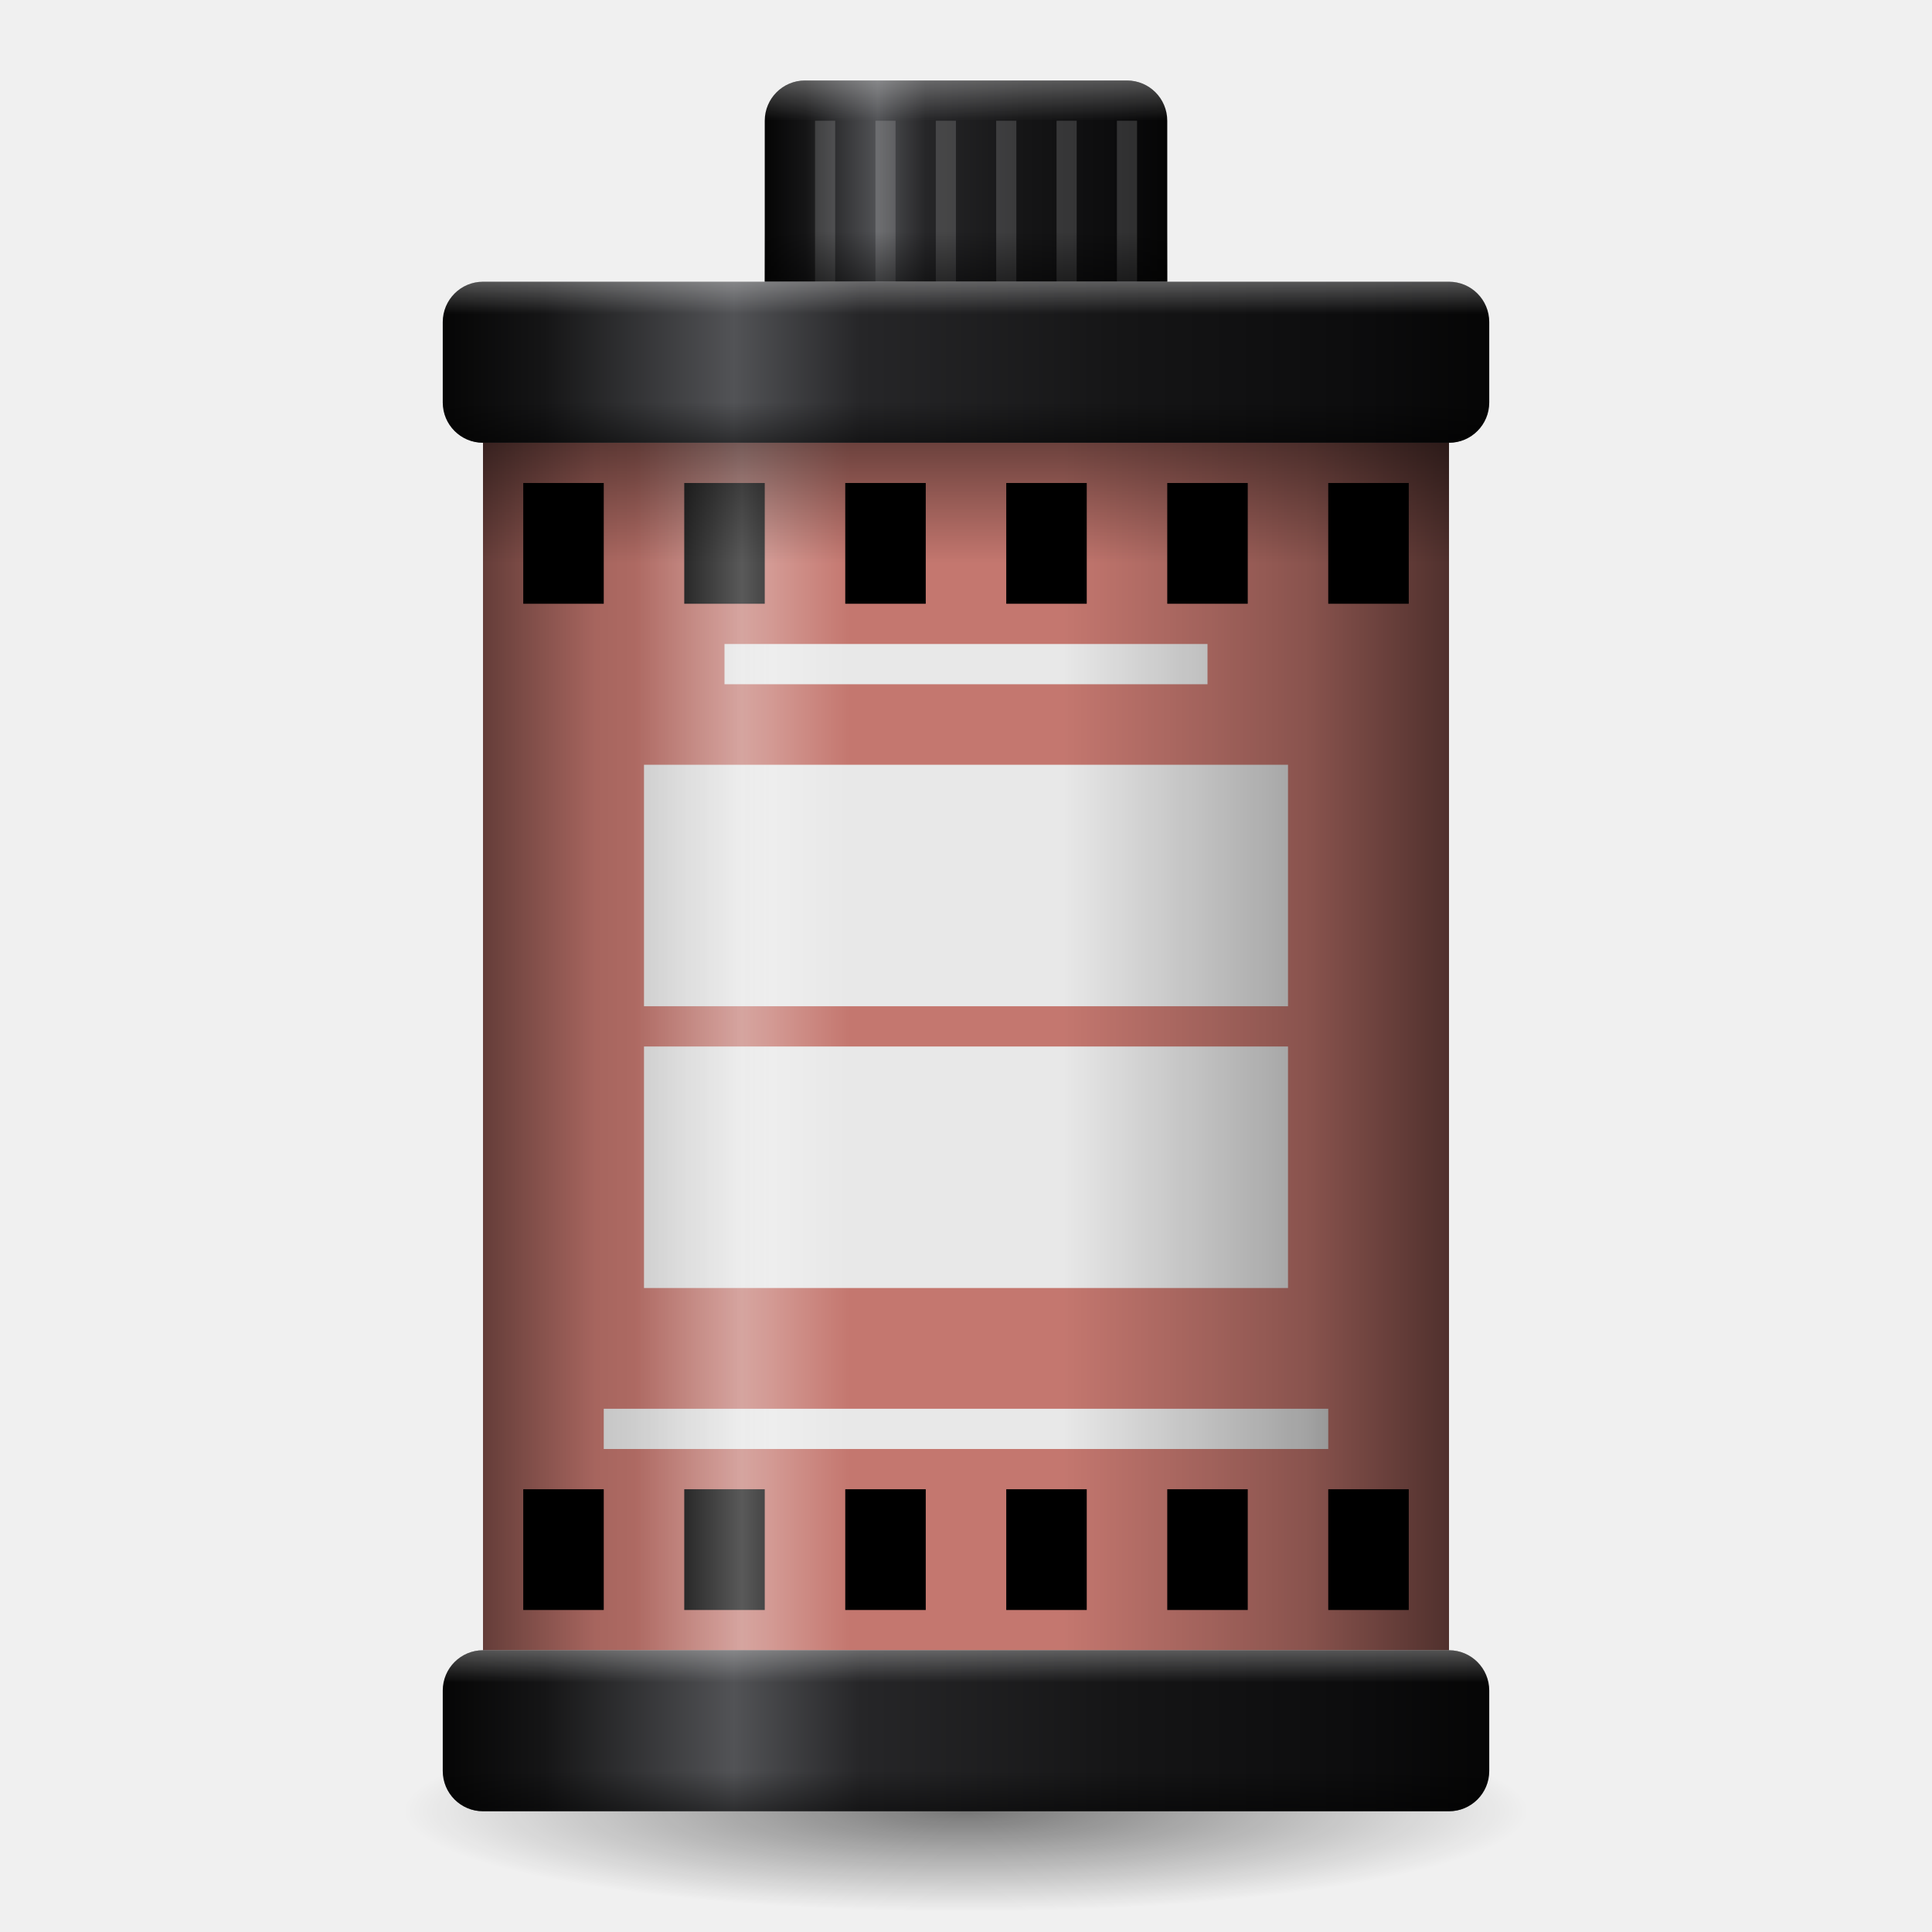
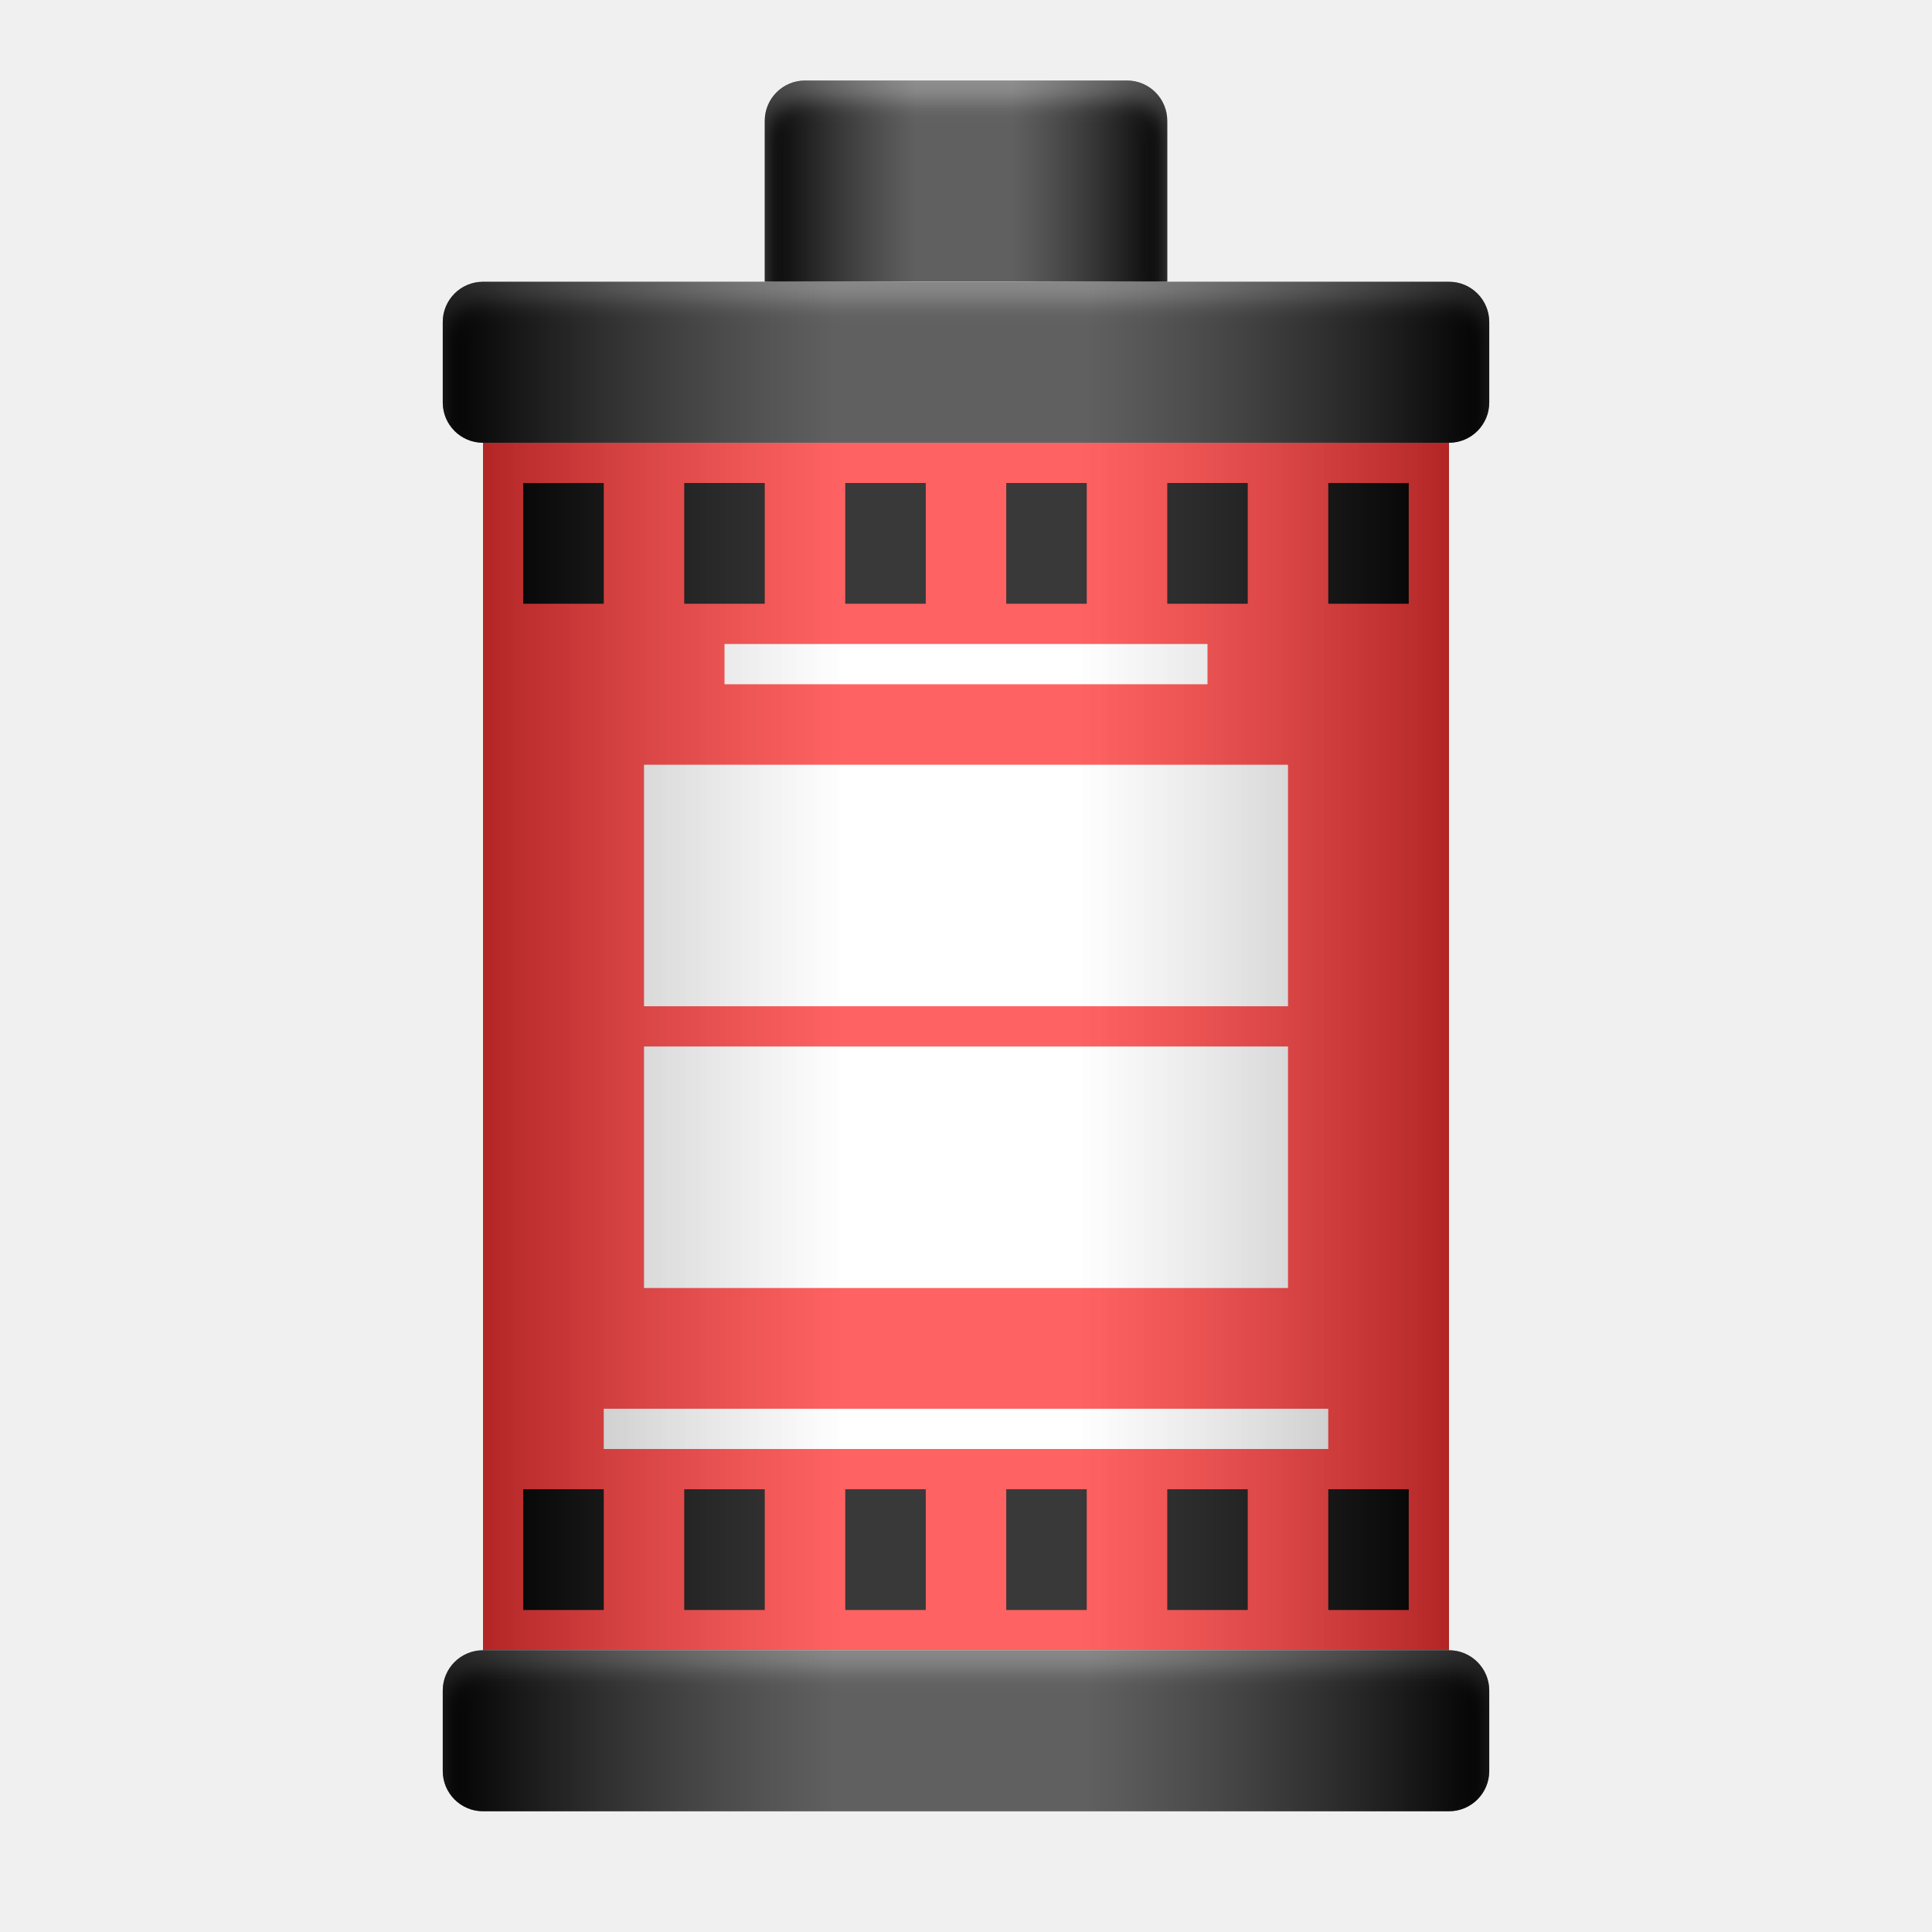
<svg xmlns="http://www.w3.org/2000/svg" width="48" height="48" viewBox="0 0 48 48" fill="none">
-   <ellipse cx="24" cy="45" rx="14" ry="2.5" fill="url(#oni-ground)" />
-   <path d="M19 3C19 2.448 19.448 2 20 2H28C28.552 2 29 2.448 29 3V7H19V3Z" fill="url(#oni-metal)" />
-   <path d="M20.5 3V7M22 3V7M23.5 3V7M25 3V7M26.5 3V7M28 3V7" stroke="#FFFFFF" stroke-opacity="0.16" stroke-width="0.5" />
-   <path d="M19 3C19 2.448 19.448 2 20 2H28C28.552 2 29 2.448 29 3V7H19V3Z" fill="url(#oni-roll)" />
-   <rect x="12" y="11" width="24" height="30" fill="#C4776F" />
-   <path d="M15 12L15 15H13L13 12L15 12Z" fill="#000000" />
-   <path d="M15 37L15 40H13L13 37H15Z" fill="#000000" />
-   <path d="M19 12V15H17V12L19 12Z" fill="#000000" />
-   <path d="M19 37V40H17V37H19Z" fill="#000000" />
-   <path d="M23 12V15H21V12L23 12Z" fill="#000000" />
-   <path d="M23 37V40H21V37H23Z" fill="#000000" />
-   <path d="M27 12V15H25V12L27 12Z" fill="#000000" />
-   <path d="M27 37V40H25V37H27Z" fill="#000000" />
-   <path d="M31 12V15H29V12L31 12Z" fill="#000000" />
-   <path d="M31 37V40H29V37H31Z" fill="#000000" />
-   <path d="M35 12V15H33V12L35 12Z" fill="#000000" />
-   <path d="M35 37V40H33V37H35Z" fill="#000000" />
-   <path d="M16 25L16 19L32 19V25L16 25Z" fill="#E8E8E8" />
-   <path d="M18 17V16L30 16V17L18 17Z" fill="#E8E8E8" />
-   <path d="M15 36L15 35H33V36H15Z" fill="#E8E8E8" />
-   <path d="M16 32L16 26L32 26V32L16 32Z" fill="#E8E8E8" />
-   <rect x="12" y="11" width="24" height="30" fill="url(#oni-round)" />
-   <rect x="12" y="11" width="24" height="30" fill="url(#oni-gleam)" />
-   <rect x="12" y="11" width="24" height="3" fill="url(#oni-under)" />
-   <path d="M11 8C11 7.448 11.448 7 12 7H36C36.552 7 37 7.448 37 8V10C37 10.552 36.552 11 36 11H12C11.448 11 11 10.552 11 10V8Z" fill="url(#oni-metal)" />
-   <path d="M11 42C11 41.448 11.448 41 12 41H36C36.552 41 37 41.448 37 42V44C37 44.552 36.552 45 36 45H12C11.448 45 11 44.552 11 44V42Z" fill="url(#oni-metal)" />
-   <path d="M11 8C11 7.448 11.448 7 12 7H36C36.552 7 37 7.448 37 8V10C37 10.552 36.552 11 36 11H12C11.448 11 11 10.552 11 10V8Z" fill="url(#oni-roll)" />
-   <path d="M11 42C11 41.448 11.448 41 12 41H36C36.552 41 37 41.448 37 42V44C37 44.552 36.552 45 36 45H12C11.448 45 11 44.552 11 44V42Z" fill="url(#oni-roll)" />
+   <rect x="12" y="11" width="24" height="30" fill="#FF3535" />
+   <path d="M15 12L15 15H13L13 12L15 12Z" fill="black" />
+   <path d="M15 37L15 40H13L13 37H15Z" fill="black" />
+   <path d="M19 12V15H17V12L19 12Z" fill="black" />
+   <path d="M19 37V40H17V37H19Z" fill="black" />
+   <path d="M23 12V15H21V12L23 12Z" fill="black" />
+   <path d="M23 37V40H21V37H23Z" fill="black" />
+   <path d="M27 12V15H25V12L27 12Z" fill="black" />
+   <path d="M27 37V40H25V37H27Z" fill="black" />
+   <path d="M31 12V15H29V12L31 12Z" fill="black" />
+   <path d="M31 37V40H29V37H31Z" fill="black" />
+   <path d="M35 12V15H33V12L35 12Z" fill="black" />
+   <path d="M35 37V40H33V37H35Z" fill="black" />
+   <g filter="url(#filter0_i_235_484)">
+     <path d="M19 3C19 2.448 19.448 2 20 2H28C28.552 2 29 2.448 29 3V7H19V3Z" fill="black" />
+   </g>
+   <path d="M16 25L16 19L32 19V25L16 25Z" fill="white" />
+   <path d="M18 17V16L30 16V17L18 17Z" fill="white" />
+   <path d="M15 36L15 35H33V36H15Z" fill="white" />
+   <path d="M16 32L16 26L32 26V32L16 32Z" fill="white" />
+   <g filter="url(#filter1_i_235_484)">
+     <path d="M11 8C11 7.448 11.448 7 12 7H36C36.552 7 37 7.448 37 8V10C37 10.552 36.552 11 36 11H12C11.448 11 11 10.552 11 10V8Z" fill="black" />
+     <path d="M11 42C11 41.448 11.448 41 12 41H36C36.552 41 37 41.448 37 42V44C37 44.552 36.552 45 36 45H12C11.448 45 11 44.552 11 44V42Z" fill="black" />
+   </g>
+   <g opacity="0.5" filter="url(#filter2_i_235_484)">
+     <path d="M19 3C19 2.448 19.448 2 20 2H28C28.552 2 29 2.448 29 3V7H19V3Z" fill="url(#paint0_linear_235_484)" />
+   </g>
+   <rect opacity="0.3" x="12" y="11" width="24" height="30" fill="url(#paint1_linear_235_484)" />
+   <g opacity="0.5">
+     <path d="M11 8C11 7.448 11.448 7 12 7H36C36.552 7 37 7.448 37 8V10C37 10.552 36.552 11 36 11H12C11.448 11 11 10.552 11 10V8Z" fill="url(#paint2_linear_235_484)" />
+     <path d="M11 42C11 41.448 11.448 41 12 41H36C36.552 41 37 41.448 37 42V44C37 44.552 36.552 45 36 45H12C11.448 45 11 44.552 11 44V42Z" fill="url(#paint3_linear_235_484)" />
+   </g>
  <defs>
-     <radialGradient id="oni-ground" cx="0.5" cy="0.5" r="0.5">
-       <stop stop-color="#000000" stop-opacity="0.5" />
-       <stop offset="1" stop-color="#000000" stop-opacity="0" />
-     </radialGradient>
-     <linearGradient id="oni-metal" x1="0" y1="0" x2="1" y2="0">
-       <stop offset="0" stop-color="#050505" />
-       <stop offset="0.1" stop-color="#151516" />
-       <stop offset="0.28" stop-color="#525356" />
-       <stop offset="0.4" stop-color="#262628" />
-       <stop offset="0.65" stop-color="#151516" />
-       <stop offset="0.88" stop-color="#0C0C0D" />
-       <stop offset="1" stop-color="#050505" />
+     <filter id="filter0_i_235_484" x="19" y="2" width="10" height="5.5" filterUnits="userSpaceOnUse" color-interpolation-filters="sRGB">
+       <feFlood flood-opacity="0" result="BackgroundImageFix" />
+       <feBlend mode="normal" in="SourceGraphic" in2="BackgroundImageFix" result="shape" />
+       <feColorMatrix in="SourceAlpha" type="matrix" values="0 0 0 0 0 0 0 0 0 0 0 0 0 0 0 0 0 0 127 0" result="hardAlpha" />
+       <feOffset dy="0.5" />
+       <feGaussianBlur stdDeviation="0.25" />
+       <feComposite in2="hardAlpha" operator="arithmetic" k2="-1" k3="1" />
+       <feColorMatrix type="matrix" values="0 0 0 0 1 0 0 0 0 1 0 0 0 0 1 0 0 0 0.25 0" />
+       <feBlend mode="normal" in2="shape" result="effect1_innerShadow_235_484" />
+     </filter>
+     <filter id="filter1_i_235_484" x="11" y="7" width="26" height="38.5" filterUnits="userSpaceOnUse" color-interpolation-filters="sRGB">
+       <feFlood flood-opacity="0" result="BackgroundImageFix" />
+       <feBlend mode="normal" in="SourceGraphic" in2="BackgroundImageFix" result="shape" />
+       <feColorMatrix in="SourceAlpha" type="matrix" values="0 0 0 0 0 0 0 0 0 0 0 0 0 0 0 0 0 0 127 0" result="hardAlpha" />
+       <feOffset dy="0.5" />
+       <feGaussianBlur stdDeviation="0.25" />
+       <feComposite in2="hardAlpha" operator="arithmetic" k2="-1" k3="1" />
+       <feColorMatrix type="matrix" values="0 0 0 0 1 0 0 0 0 1 0 0 0 0 1 0 0 0 0.25 0" />
+       <feBlend mode="normal" in2="shape" result="effect1_innerShadow_235_484" />
+     </filter>
+     <filter id="filter2_i_235_484" x="19" y="2" width="10" height="5.5" filterUnits="userSpaceOnUse" color-interpolation-filters="sRGB">
+       <feFlood flood-opacity="0" result="BackgroundImageFix" />
+       <feBlend mode="normal" in="SourceGraphic" in2="BackgroundImageFix" result="shape" />
+       <feColorMatrix in="SourceAlpha" type="matrix" values="0 0 0 0 0 0 0 0 0 0 0 0 0 0 0 0 0 0 127 0" result="hardAlpha" />
+       <feOffset dy="0.5" />
+       <feGaussianBlur stdDeviation="0.25" />
+       <feComposite in2="hardAlpha" operator="arithmetic" k2="-1" k3="1" />
+       <feColorMatrix type="matrix" values="0 0 0 0 1 0 0 0 0 1 0 0 0 0 1 0 0 0 0.25 0" />
+       <feBlend mode="normal" in2="shape" result="effect1_innerShadow_235_484" />
+     </filter>
+     <linearGradient id="paint0_linear_235_484" x1="19" y1="8.842" x2="29" y2="8.842" gradientUnits="userSpaceOnUse">
+       <stop />
+       <stop offset="0.375" stop-color="white" stop-opacity="0.75" />
+       <stop offset="0.615" stop-color="white" stop-opacity="0.75" />
+       <stop offset="1" />
    </linearGradient>
-     <linearGradient id="oni-roll" x1="0" y1="0" x2="0" y2="1">
-       <stop stop-color="#FFFFFF" stop-opacity="0.3" />
-       <stop offset="0.2" stop-color="#FFFFFF" stop-opacity="0" />
-       <stop offset="0.75" stop-color="#000000" stop-opacity="0" />
-       <stop offset="1" stop-color="#000000" stop-opacity="0.45" />
+     <linearGradient id="paint1_linear_235_484" x1="12" y1="146" x2="36" y2="146" gradientUnits="userSpaceOnUse">
+       <stop />
+       <stop offset="0.375" stop-color="white" stop-opacity="0.75" />
+       <stop offset="0.615" stop-color="white" stop-opacity="0.75" />
+       <stop offset="1" />
    </linearGradient>
-     <linearGradient id="oni-round" x1="0" y1="0" x2="1" y2="0">
-       <stop stop-color="#000000" stop-opacity="0.5" />
-       <stop offset="0.12" stop-color="#000000" stop-opacity="0.15" />
-       <stop offset="0.3" stop-color="#000000" stop-opacity="0" />
-       <stop offset="0.6" stop-color="#000000" stop-opacity="0" />
-       <stop offset="0.85" stop-color="#000000" stop-opacity="0.3" />
-       <stop offset="1" stop-color="#000000" stop-opacity="0.6" />
+     <linearGradient id="paint2_linear_235_484" x1="11" y1="59" x2="37" y2="59" gradientUnits="userSpaceOnUse">
+       <stop />
+       <stop offset="0.375" stop-color="white" stop-opacity="0.75" />
+       <stop offset="0.615" stop-color="white" stop-opacity="0.75" />
+       <stop offset="1" />
    </linearGradient>
-     <linearGradient id="oni-gleam" x1="0" y1="0" x2="1" y2="0">
-       <stop offset="0.16" stop-color="#FFFFFF" stop-opacity="0" />
-       <stop offset="0.27" stop-color="#FFFFFF" stop-opacity="0.35" />
-       <stop offset="0.38" stop-color="#FFFFFF" stop-opacity="0" />
-     </linearGradient>
-     <linearGradient id="oni-under" x1="0" y1="0" x2="0" y2="1">
-       <stop stop-color="#000000" stop-opacity="0.45" />
-       <stop offset="1" stop-color="#000000" stop-opacity="0" />
+     <linearGradient id="paint3_linear_235_484" x1="11" y1="59" x2="37" y2="59" gradientUnits="userSpaceOnUse">
+       <stop />
+       <stop offset="0.375" stop-color="white" stop-opacity="0.75" />
+       <stop offset="0.615" stop-color="white" stop-opacity="0.75" />
+       <stop offset="1" />
    </linearGradient>
  </defs>
</svg>
